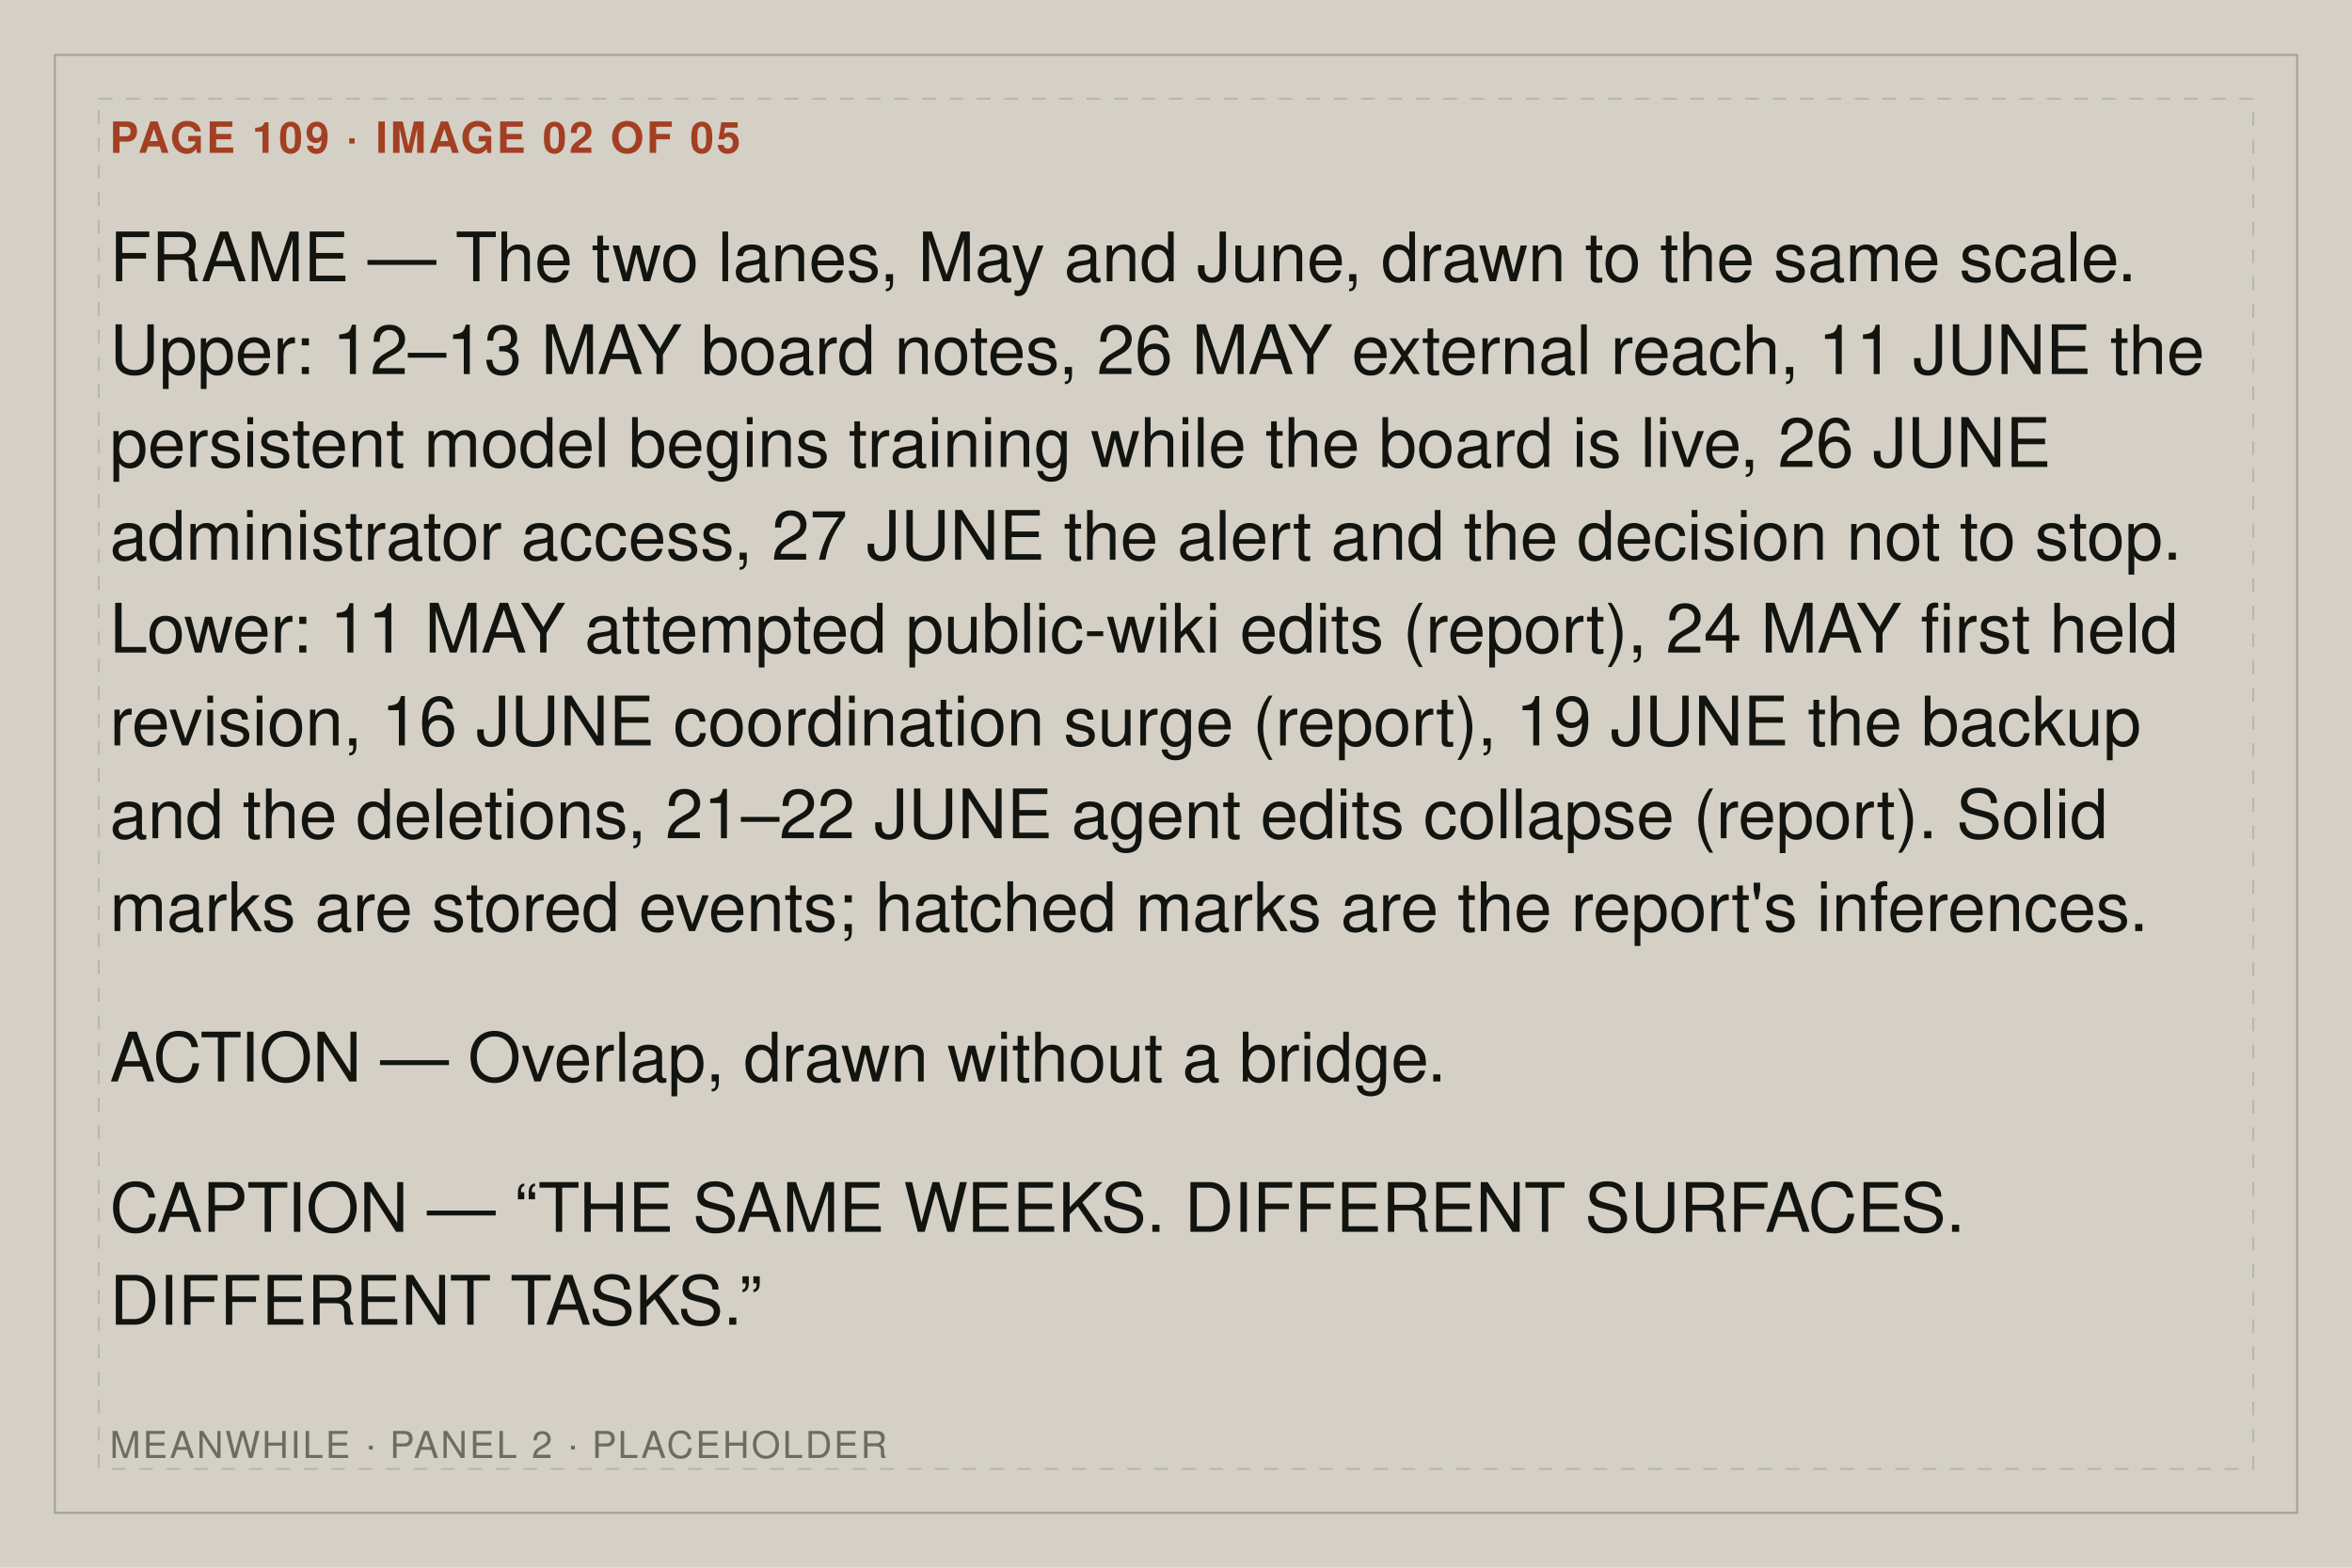
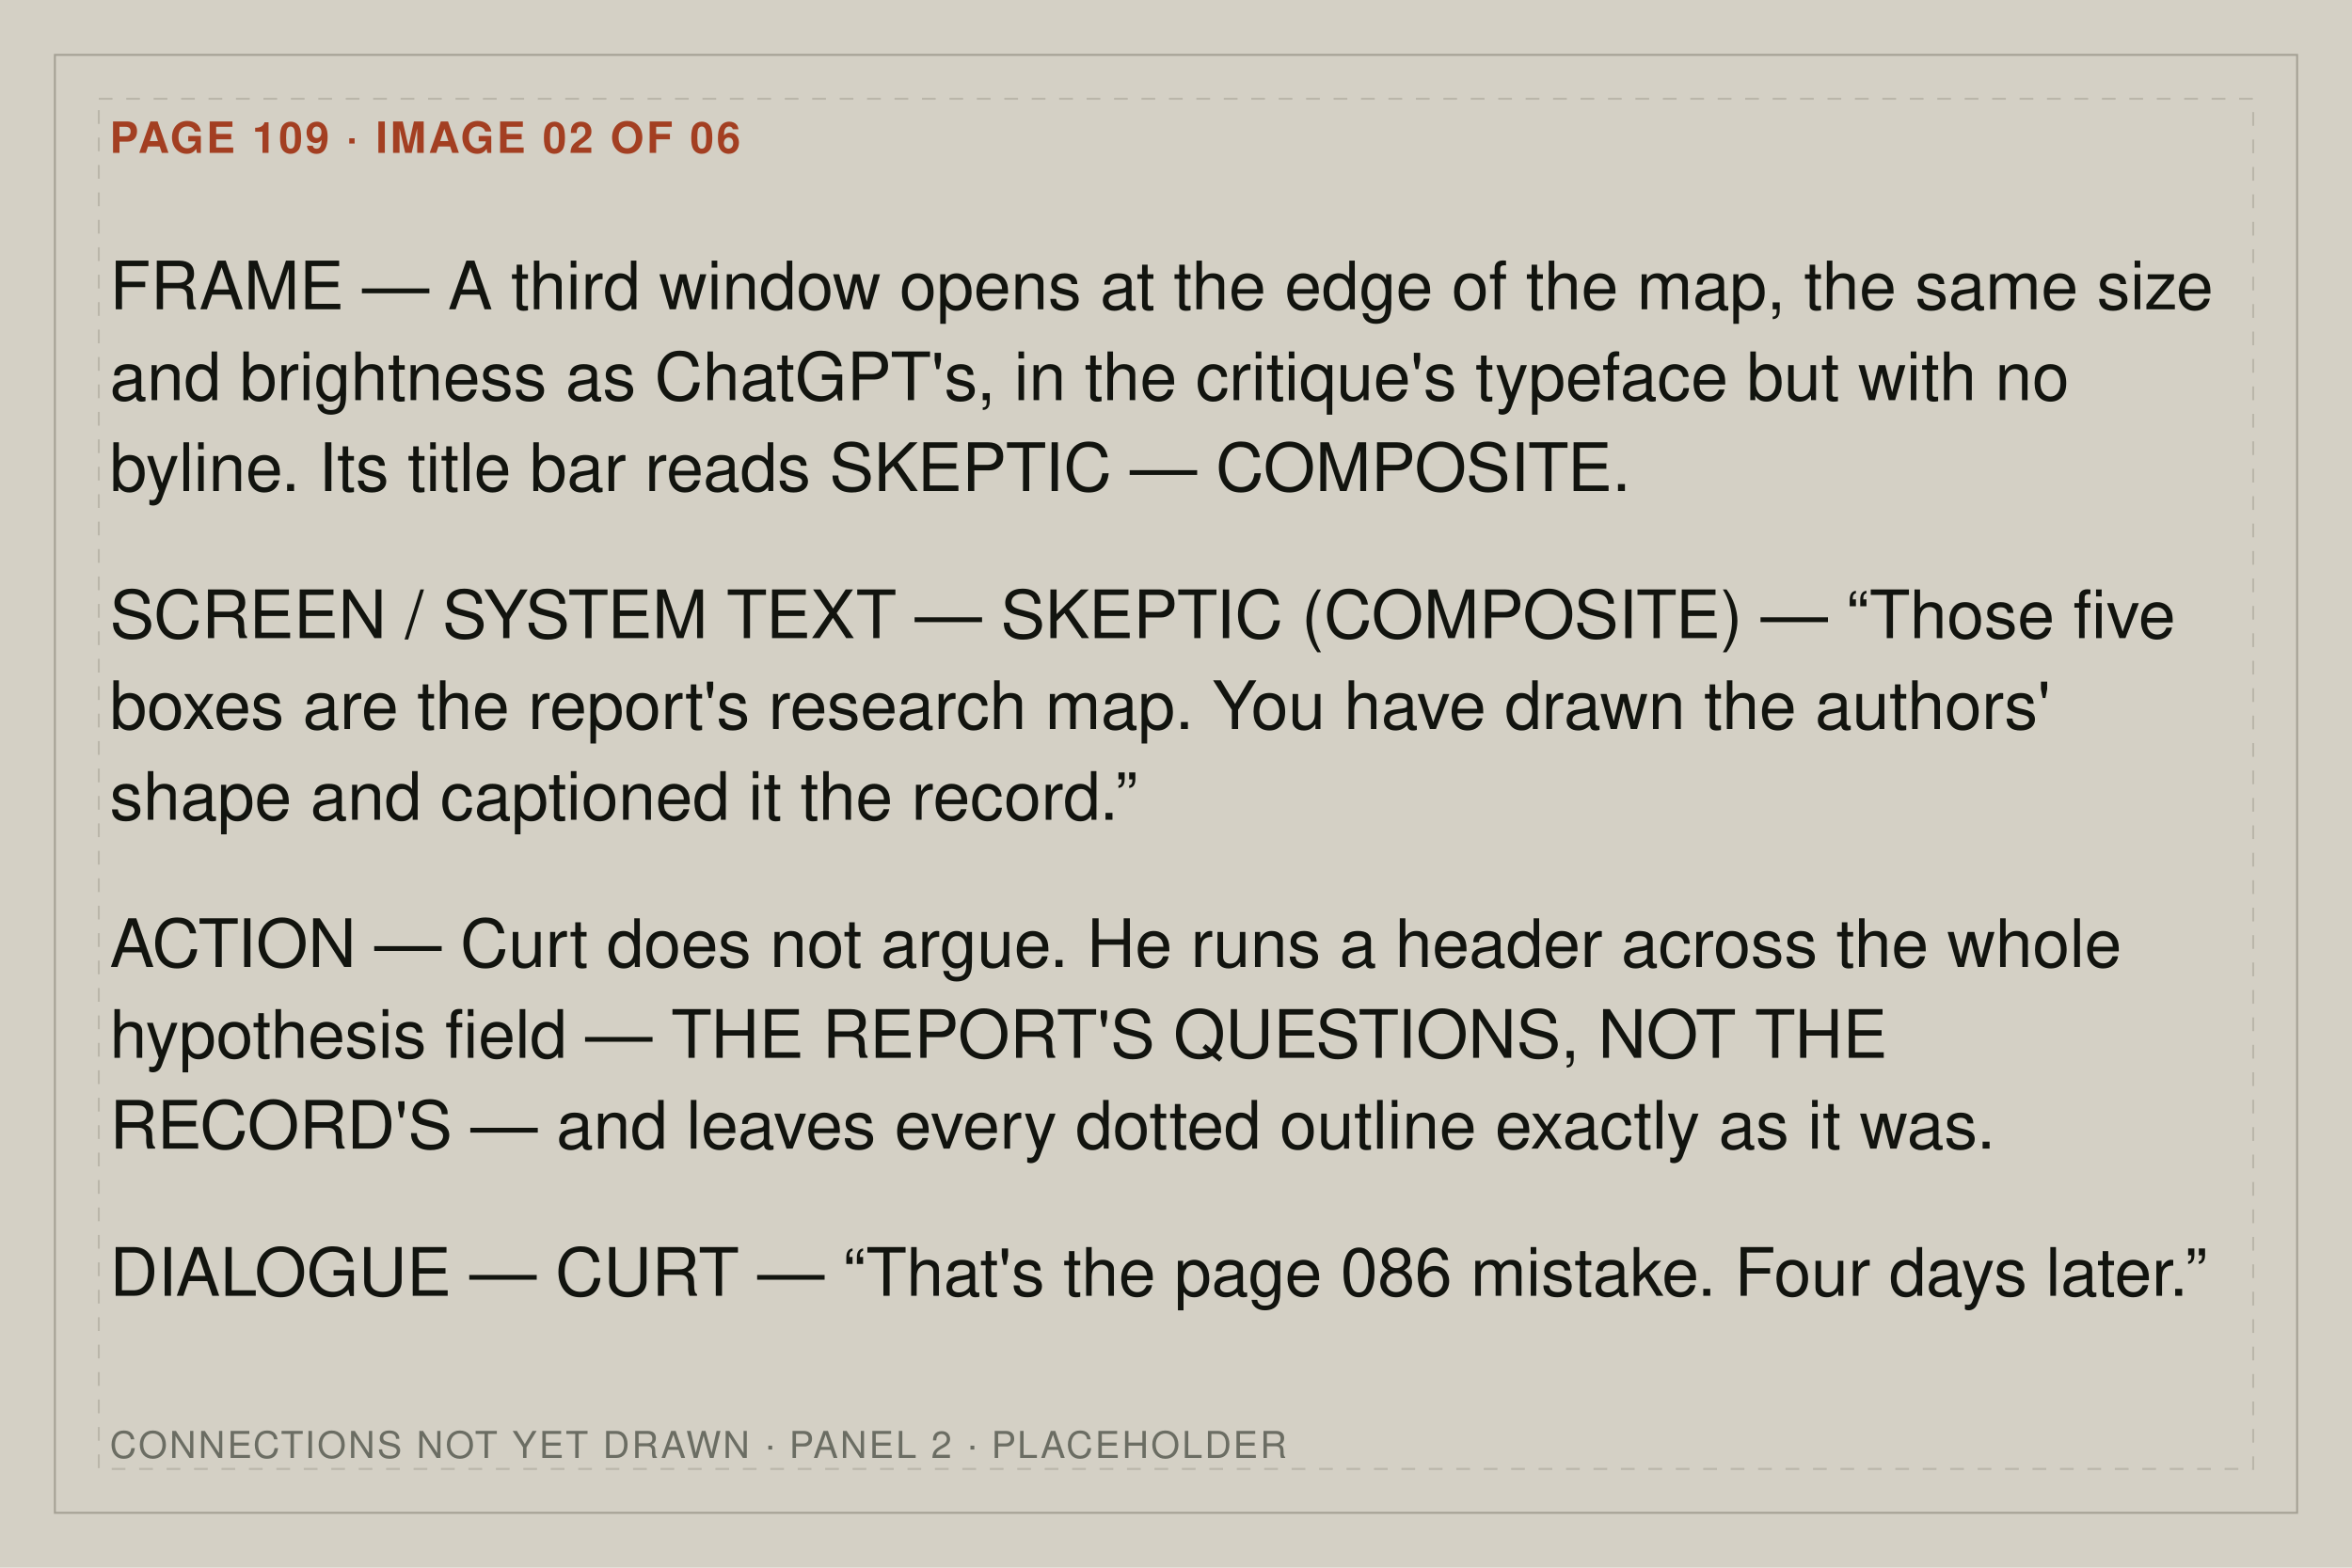
<svg xmlns="http://www.w3.org/2000/svg" width="1200" height="800" viewBox="0 0 1200 800" role="img" aria-labelledby="title">
  <rect width="1200" height="800" fill="#d4d0c5" />
  <rect x="28" y="28" width="1144" height="744" fill="none" stroke="#a4a094" stroke-width="1" />
  <rect x="50.4" y="50.4" width="1099.2" height="699.2" fill="none" stroke="#a4a094" stroke-width="1" stroke-dasharray="7 7" opacity="0.55" />
  <g font-family="Helvetica, Arial, 'Liberation Sans', 'Nimbus Sans', sans-serif">
-     <text x="56" y="78" font-size="22" font-weight="700" letter-spacing="1.32" fill="#a33f22">PAGE 109 · IMAGE 02 OF 05</text>
-     <text font-size="34.83" fill="#12140f" text-anchor="start" xml:space="preserve">
-       <tspan x="56" y="143.52">FRAME — The two lanes, May and June, drawn to the same scale.</tspan>
-       <tspan x="56" y="190.89">Upper: 12–13 MAY board notes, 26 MAY external reach, 11 JUNE the</tspan>
-       <tspan x="56" y="238.26">persistent model begins training while the board is live, 26 JUNE</tspan>
-       <tspan x="56" y="285.64">administrator access, 27 JUNE the alert and the decision not to stop.</tspan>
-       <tspan x="56" y="333.01">Lower: 11 MAY attempted public-wiki edits (report), 24 MAY first held</tspan>
-       <tspan x="56" y="380.38">revision, 16 JUNE coordination surge (report), 19 JUNE the backup</tspan>
-       <tspan x="56" y="427.76">and the deletions, 21–22 JUNE agent edits collapse (report). Solid</tspan>
-       <tspan x="56" y="475.13">marks are stored events; hatched marks are the report's inferences.</tspan>
-       <tspan x="56" y="551.87">ACTION — Overlap, drawn without a bridge.</tspan>
-       <tspan x="56" y="628.62">CAPTION — “THE SAME WEEKS. DIFFERENT SURFACES.</tspan>
-       <tspan x="56" y="675.99">DIFFERENT TASKS.”</tspan>
+     <text x="56" y="78" font-size="22" font-weight="700" letter-spacing="1.32" fill="#a33f22">PAGE 109 · IMAGE 02 OF 06</text>
+     <text font-size="34.08" fill="#12140f" text-anchor="start" xml:space="preserve">
+       <tspan x="56" y="157.84">FRAME — A third window opens at the edge of the map, the same size</tspan>
+       <tspan x="56" y="204.2">and brightness as ChatGPT's, in the critique's typeface but with no</tspan>
+       <tspan x="56" y="250.55">byline. Its title bar reads SKEPTIC — COMPOSITE.</tspan>
+       <tspan x="56" y="325.64">SCREEN / SYSTEM TEXT — SKEPTIC (COMPOSITE) — “Those five</tspan>
+       <tspan x="56" y="372">boxes are the report's research map. You have drawn the authors'</tspan>
+       <tspan x="56" y="418.35">shape and captioned it the record.”</tspan>
+       <tspan x="56" y="493.44">ACTION — Curt does not argue. He runs a header across the whole</tspan>
+       <tspan x="56" y="539.8">hypothesis field — THE REPORT'S QUESTIONS, NOT THE</tspan>
+       <tspan x="56" y="586.15">RECORD'S — and leaves every dotted outline exactly as it was.</tspan>
+       <tspan x="56" y="661.24">DIALOGUE — CURT — “That's the page 086 mistake. Four days later.”</tspan>
    </text>
-     <text x="56" y="744" font-size="18.92" letter-spacing="1.1" fill="#6b6d63">MEANWHILE · PANEL 2 · PLACEHOLDER</text>
+     <text x="56" y="744" font-size="18.92" letter-spacing="1.1" fill="#6b6d63">CONNECTIONS NOT YET DRAWN · PANEL 2 · PLACEHOLDER</text>
  </g>
</svg>
